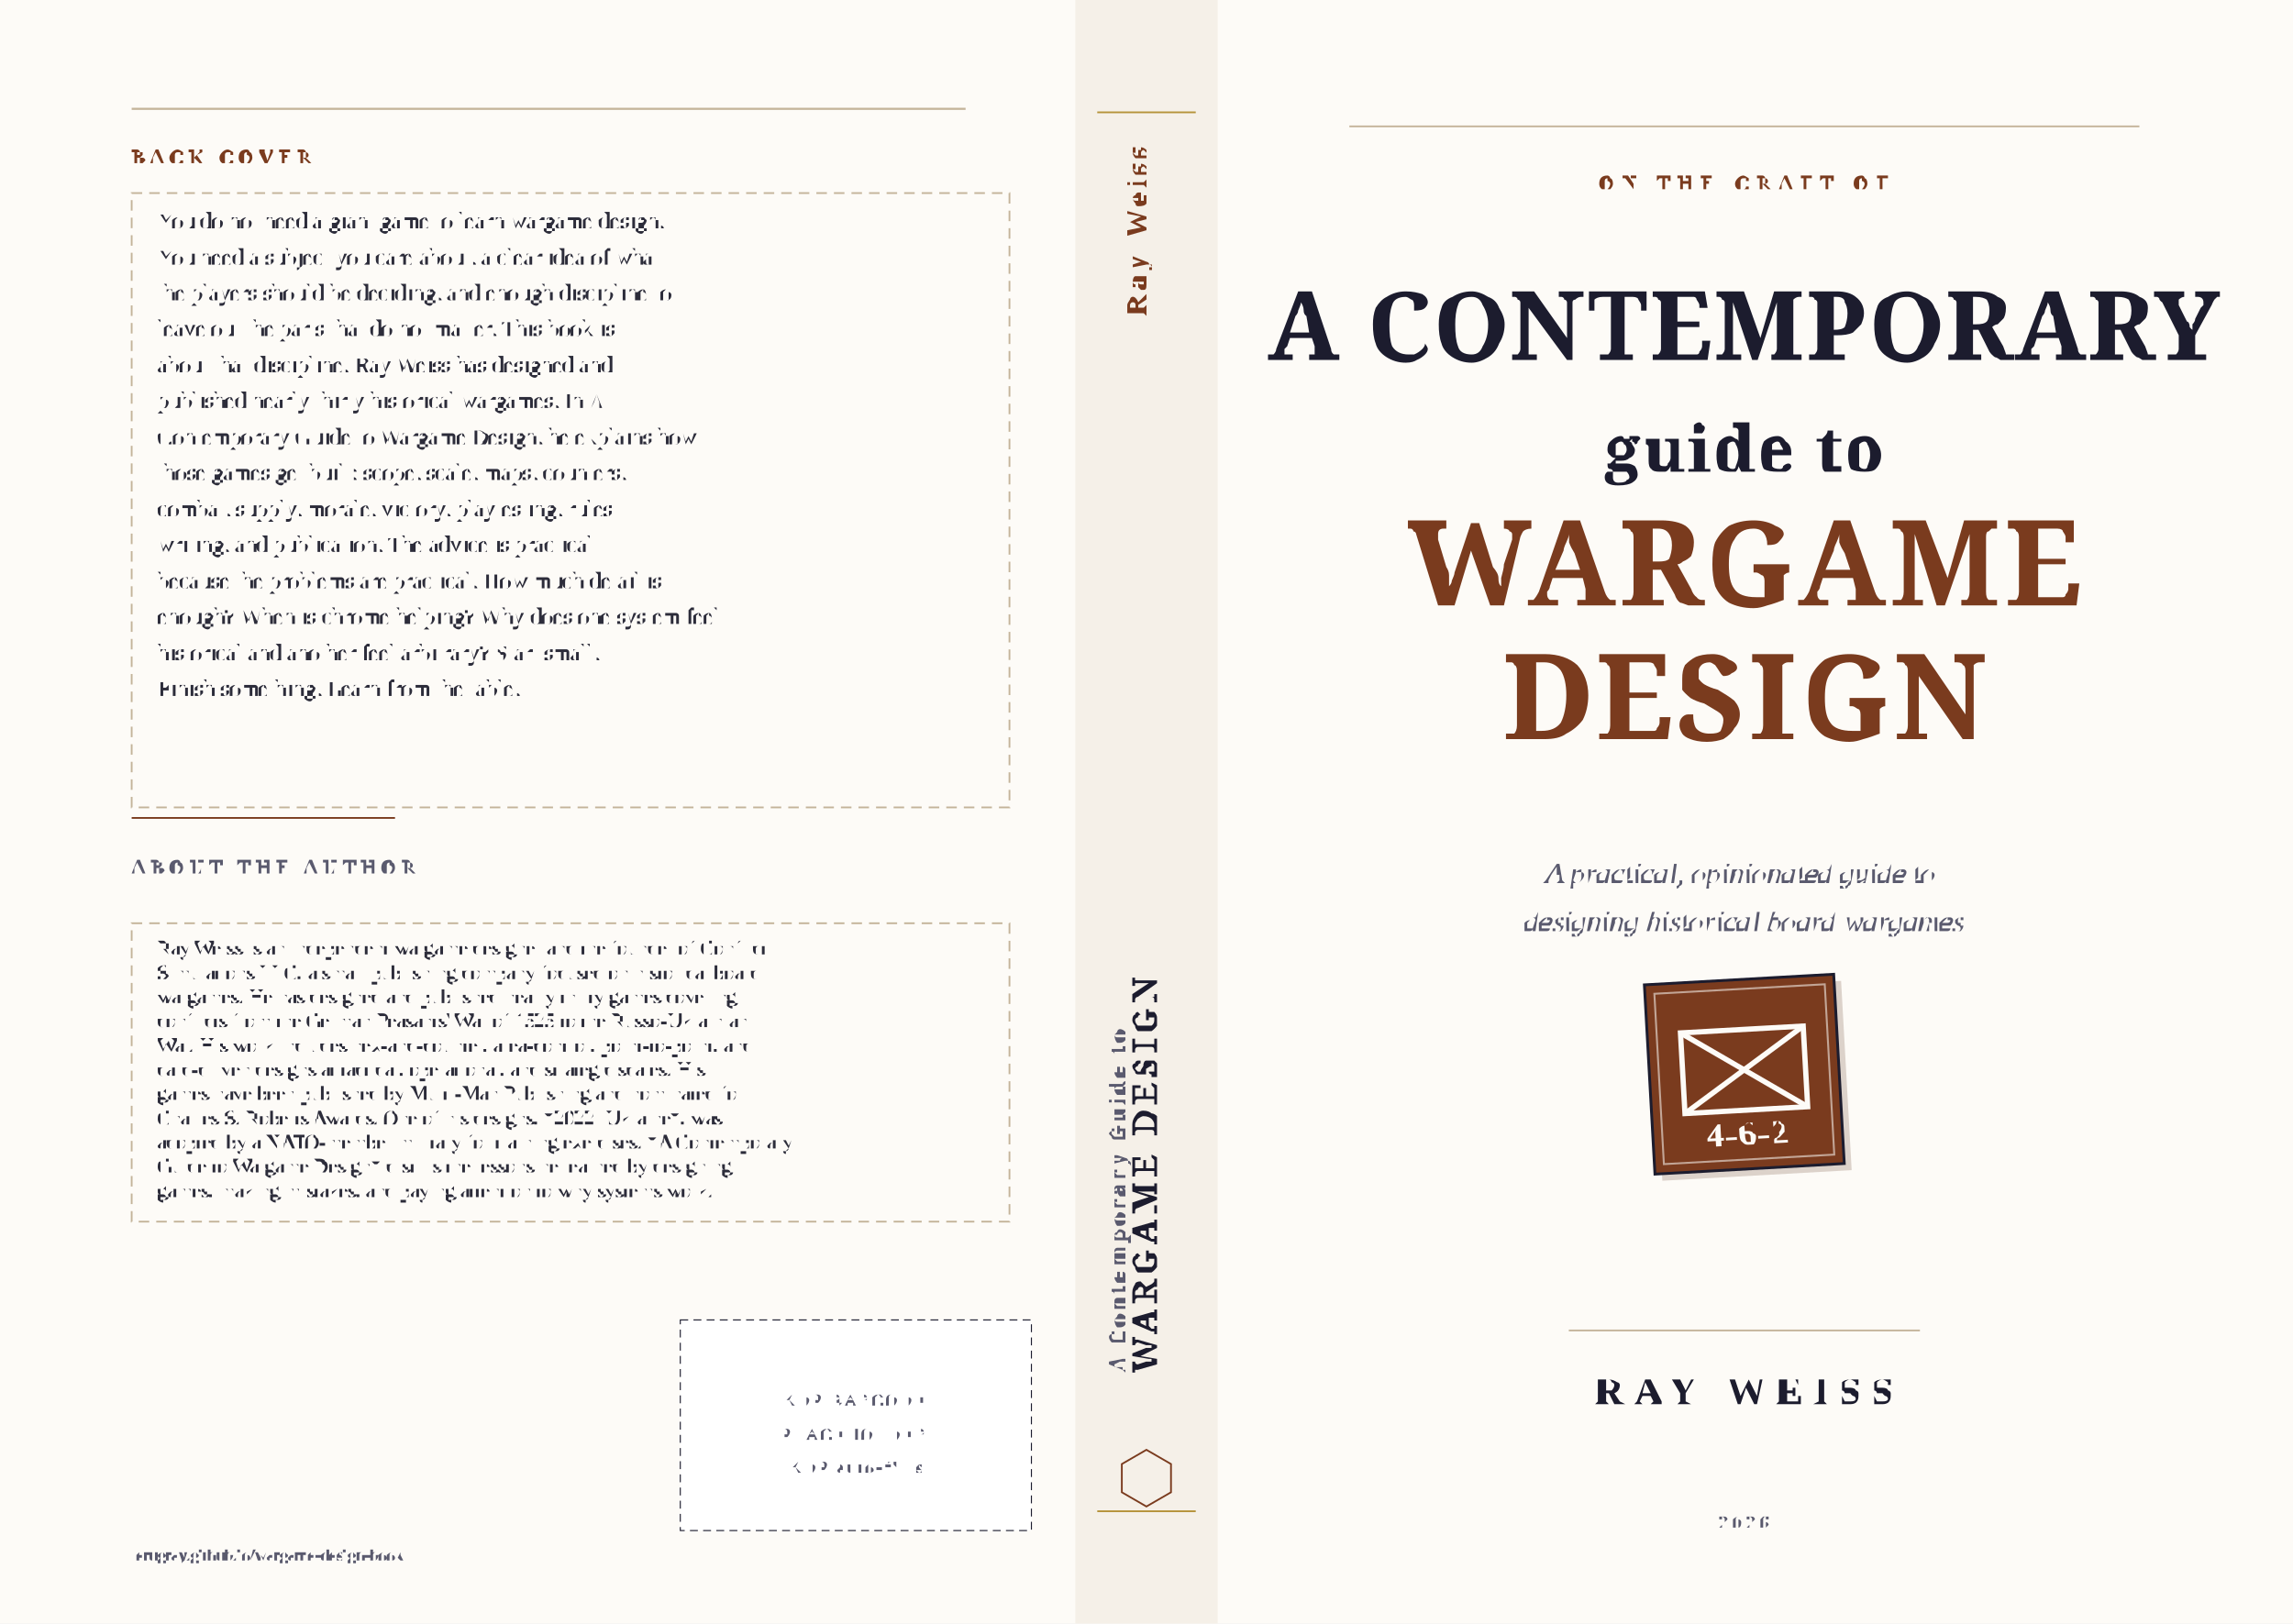
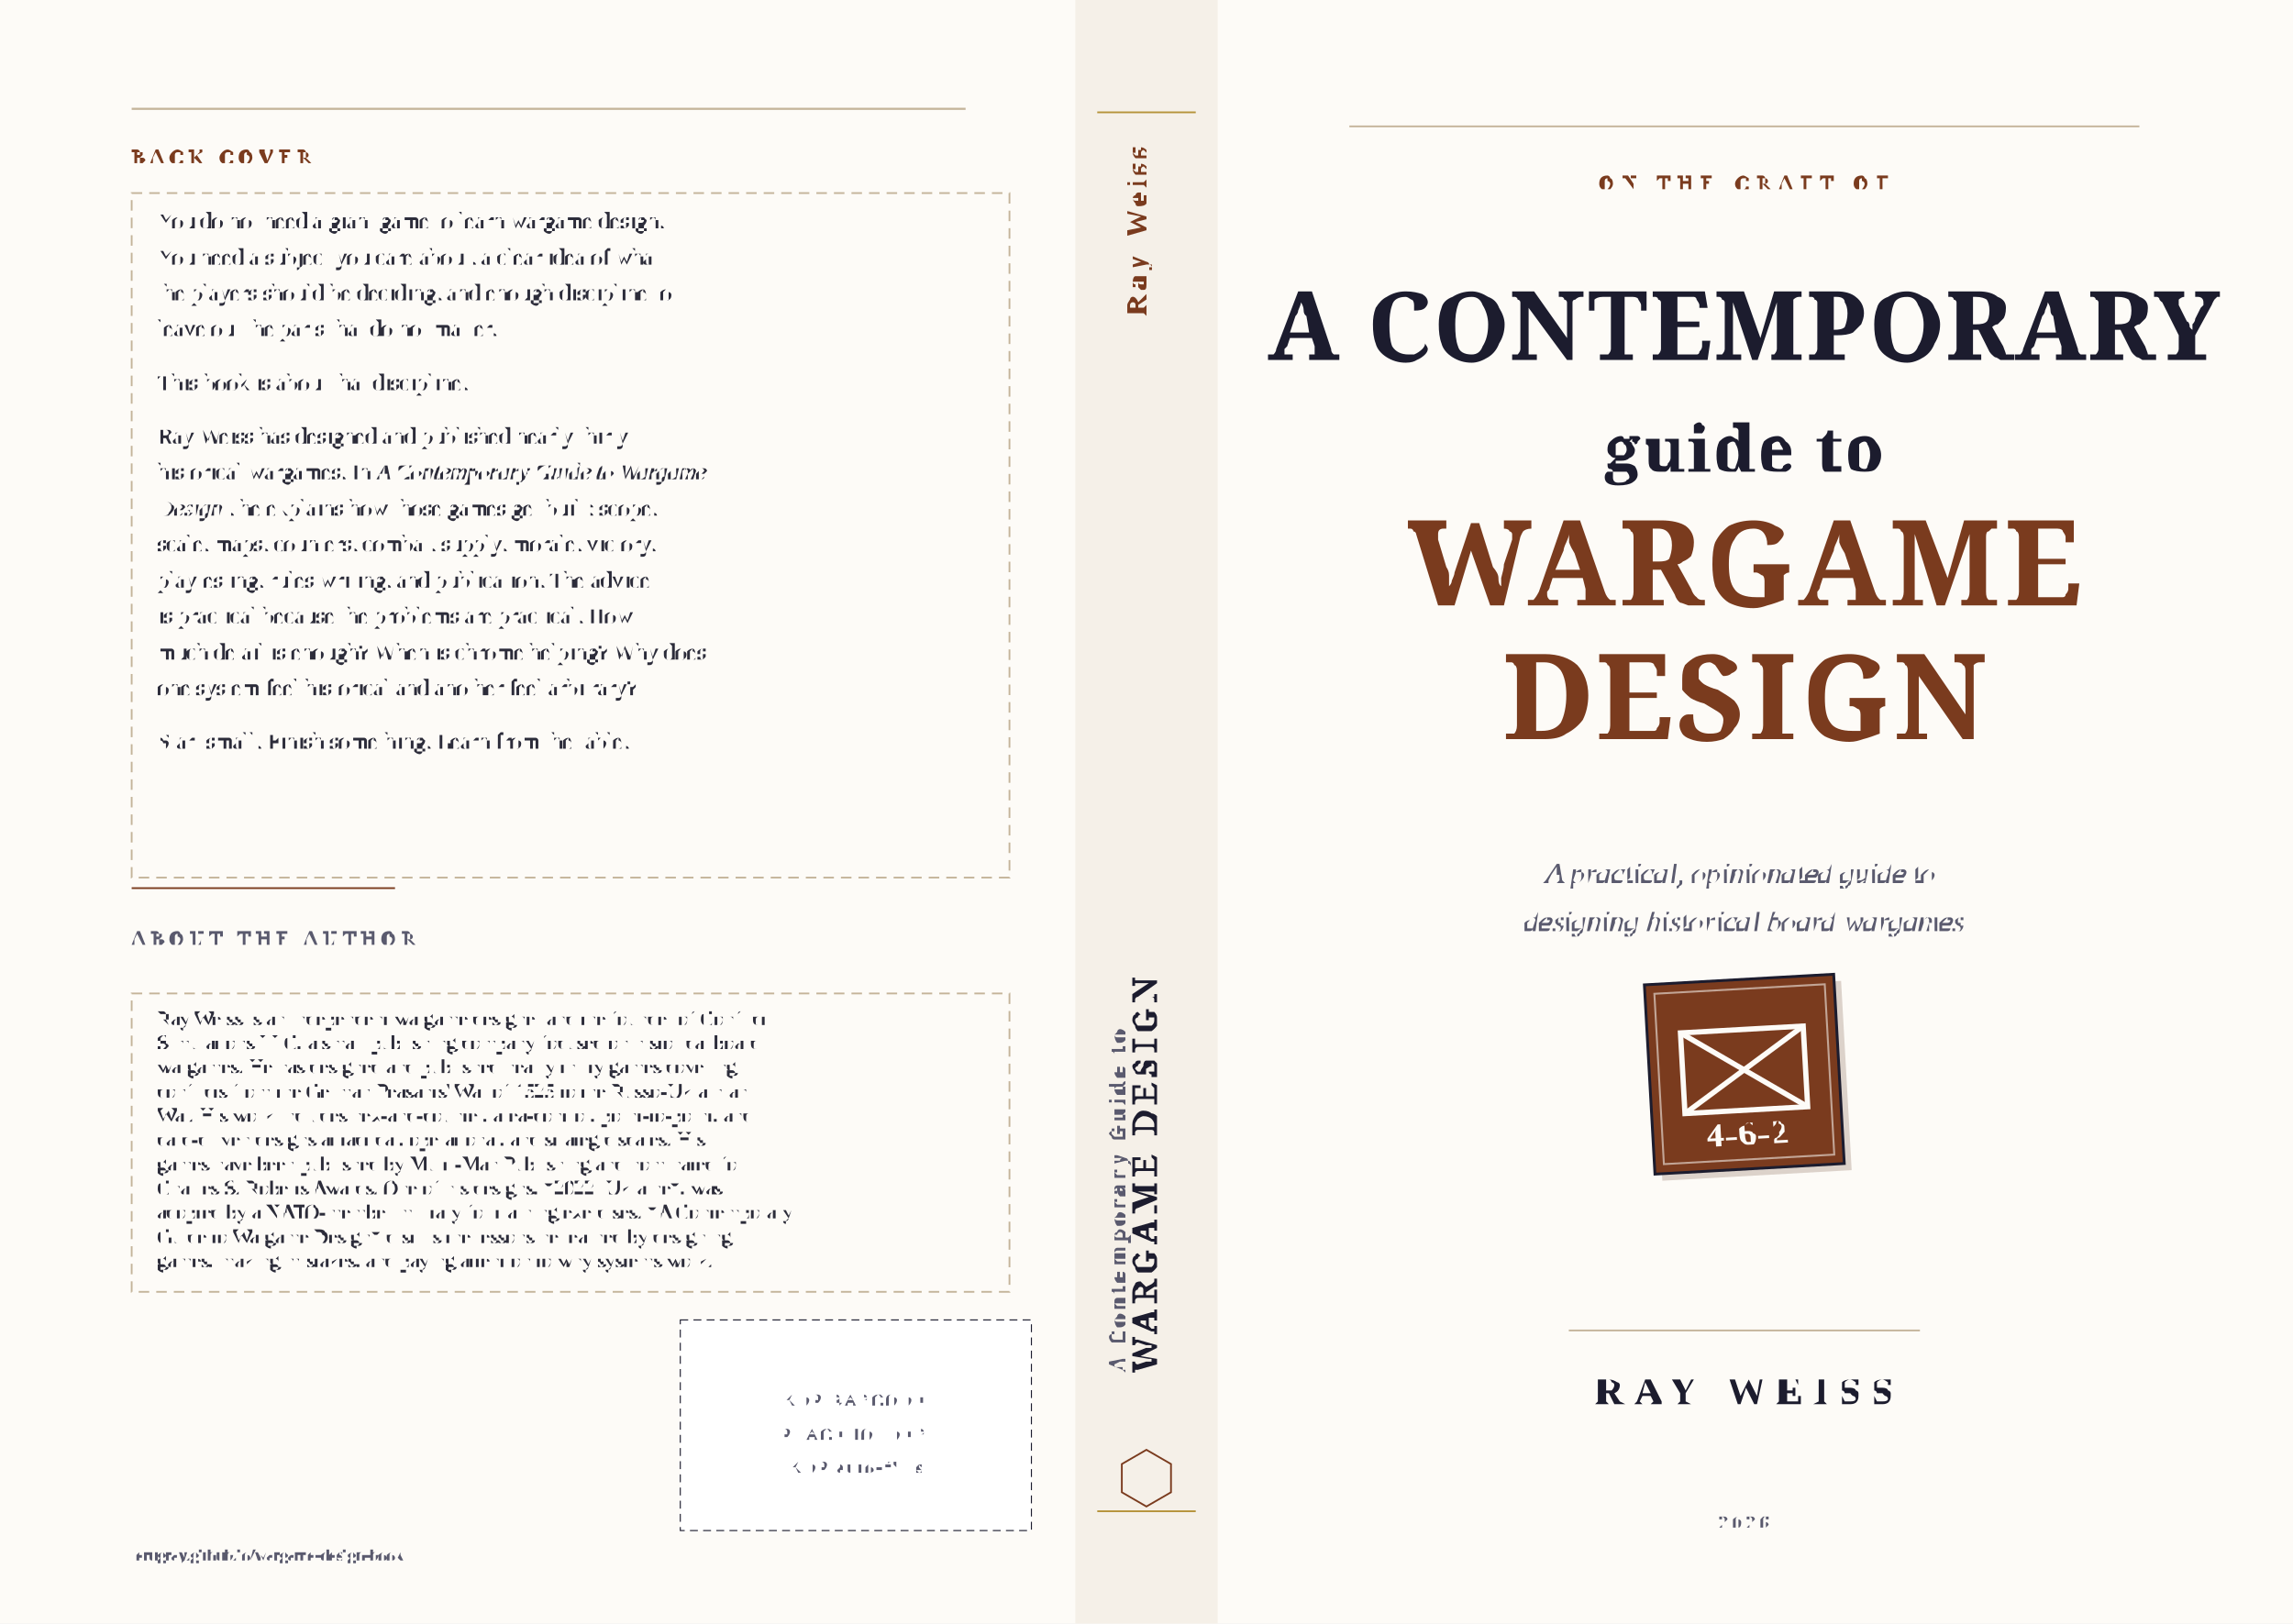
<svg xmlns="http://www.w3.org/2000/svg" width="13.061in" height="9.25in" viewBox="0 0 13.061 9.25">
  <defs>
    <style>
      .paper { fill: #fdfbf7; }
      .paper-alt { fill: #f5f0e8; }
      .ink { fill: #1c1c2e; }
      .body { fill: #2c2c3a; }
      .muted { fill: #5a5a6e; }
      .accent { fill: #7a3b1e; }
      .gold { fill: #b5933a; }
      .display { font-family: 'Playfair Display', Georgia, serif; }
      .lora { font-family: Lora, Georgia, 'Times New Roman', serif; }
      .small { font-family: Lora, Georgia, 'Times New Roman', serif; text-transform: uppercase; }
      .guide-trim { fill: none; stroke: #00B8D4; stroke-width: 0.010; }
      .guide-safe { fill: none; stroke: #00B8D4; stroke-width: 0.006; stroke-dasharray: 0.035 0.025; }
      .guide-bleed { fill: none; stroke: #E91E63; stroke-width: 0.010; stroke-dasharray: 0.055 0.040; }
      .guide-spine { fill: none; stroke: #FFB300; stroke-width: 0.009; }
    </style>
  </defs>
  <rect x="0" y="0" width="13.061" height="9.25" class="paper" />
  <rect x="6.125" y="0" width="0.811" height="9.25" class="paper-alt" />
  <g id="back-cover">
    <line x1="0.75" y1="0.62" x2="5.5" y2="0.62" stroke="#c4b49a" stroke-width="0.012" />
    <text x="0.75" y="0.93" class="small accent" font-size="0.111" text-anchor="start" letter-spacing="0.030" font-weight="700">
      <tspan x="0.75" dy="0">BACK COVER</tspan>
    </text>
-     <rect x="0.75" y="1.1" width="5" height="3.5" fill="none" stroke="#c4b49a" stroke-width="0.010" stroke-dasharray="0.060 0.040" />
+     <rect x="0.75" y="1.1" width="5" height="3.9" fill="none" stroke="#c4b49a" stroke-width="0.010" stroke-dasharray="0.060 0.040" />
    <text x="0.9" y="1.3" class="lora body" font-size="0.130" text-anchor="start">
      <tspan x="0.9" dy="0">You do not need a giant game to learn wargame design.</tspan>
      <tspan x="0.9" dy="0.205">You need a subject you care about, a clear idea of what</tspan>
      <tspan x="0.9" dy="0.205">the players should be deciding, and enough discipline to</tspan>
-       <tspan x="0.9" dy="0.205">leave out the parts that do not matter. This book is</tspan>
-       <tspan x="0.9" dy="0.205">about that discipline. Ray Weiss has designed and</tspan>
-       <tspan x="0.9" dy="0.205">published nearly thirty historical wargames. In A</tspan>
-       <tspan x="0.9" dy="0.205">Contemporary Guide to Wargame Design, he explains how</tspan>
-       <tspan x="0.9" dy="0.205">those games get built: scope, scale, maps, counters,</tspan>
-       <tspan x="0.9" dy="0.205">combat, supply, morale, victory, playtesting, rules</tspan>
-       <tspan x="0.9" dy="0.205">writing, and publication. The advice is practical</tspan>
-       <tspan x="0.9" dy="0.205">because the problems are practical. How much detail is</tspan>
-       <tspan x="0.9" dy="0.205">enough? When is chrome helping? Why does one system feel</tspan>
-       <tspan x="0.9" dy="0.205">historical and another feel arbitrary? Start small.</tspan>
-       <tspan x="0.9" dy="0.205">Finish something. Learn from the table. ---</tspan>
+       <tspan x="0.9" dy="0.205">leave out the parts that do not matter.</tspan>
+       <tspan x="0.9" dy="0.305">This book is about that discipline.</tspan>
+       <tspan x="0.9" dy="0.305">Ray Weiss has designed and published nearly thirty</tspan>
+       <tspan x="0.9" dy="0.205">historical wargames. In</tspan>
+       <tspan font-style="italic">A Contemporary Guide to Wargame</tspan>
+       <tspan x="0.9" dy="0.205" font-style="italic">Design</tspan>
+       <tspan>, he explains how those games get built: scope,</tspan>
+       <tspan x="0.9" dy="0.205">scale, maps, counters, combat, supply, morale, victory,</tspan>
+       <tspan x="0.9" dy="0.205">playtesting, rules writing, and publication. The advice</tspan>
+       <tspan x="0.9" dy="0.205">is practical because the problems are practical. How</tspan>
+       <tspan x="0.9" dy="0.205">much detail is enough? When is chrome helping? Why does</tspan>
+       <tspan x="0.9" dy="0.205">one system feel historical and another feel arbitrary?</tspan>
+       <tspan x="0.9" dy="0.305">Start small. Finish something. Learn from the table.</tspan>
    </text>
-     <line x1="0.75" y1="4.66" x2="2.25" y2="4.66" stroke="#7a3b1e" stroke-width="0.010" />
-     <text x="0.75" y="4.98" class="small muted" font-size="0.111" text-anchor="start" letter-spacing="0.030" font-weight="700">
+     <line x1="0.75" y1="5.06" x2="2.25" y2="5.06" stroke="#7a3b1e" stroke-width="0.010" />
+     <text x="0.75" y="5.38" class="small muted" font-size="0.111" text-anchor="start" letter-spacing="0.030" font-weight="700">
      <tspan x="0.75" dy="0">ABOUT THE AUTHOR</tspan>
    </text>
-     <rect x="0.75" y="5.26" width="5" height="1.7" fill="none" stroke="#c4b49a" stroke-width="0.010" stroke-dasharray="0.060 0.040" />
-     <text x="0.9" y="5.44" class="lora body" font-size="0.115" text-anchor="start">
+     <rect x="0.75" y="5.66" width="5" height="1.7" fill="none" stroke="#c4b49a" stroke-width="0.010" stroke-dasharray="0.060 0.040" />
+     <text x="0.9" y="5.84" class="lora body" font-size="0.115" text-anchor="start">
      <tspan x="0.9" dy="0">Ray Weiss is an independent wargame designer and the founder of Conflict</tspan>
      <tspan x="0.9" dy="0.138">Simulations LLC, a small publishing company focused on historical board</tspan>
      <tspan x="0.9" dy="0.138">wargames. He has designed and published nearly thirty games covering</tspan>
      <tspan x="0.9" dy="0.138">conflicts from the German Peasants' War of 1525 to the Russo-Ukrainian</tspan>
      <tspan x="0.9" dy="0.138">War. His work includes hex-and-counter, area-control, point-to-point, and</tspan>
      <tspan x="0.9" dy="0.138">card-driven designs at tactical, operational, and strategic scales. His</tspan>
      <tspan x="0.9" dy="0.138">games have been published by Multi-Man Publishing and nominated for</tspan>
      <tspan x="0.9" dy="0.138">Charles S. Roberts Awards. One of his designs, *2022: Ukraine*, was</tspan>
      <tspan x="0.9" dy="0.138">adopted by a NATO-member military for training exercises. *A Contemporary</tspan>
      <tspan x="0.9" dy="0.138">Guide to Wargame Design* distills the lessons he learned by designing</tspan>
      <tspan x="0.9" dy="0.138">games, making mistakes, and paying attention to why systems work.</tspan>
    </text>
    <rect x="3.875" y="7.52" width="2" height="1.2" fill="#ffffff" stroke="#1c1c2e" stroke-width="0.006" stroke-dasharray="0.045 0.030" />
    <text x="4.875" y="8.01" class="small muted" font-size="0.090" text-anchor="middle" letter-spacing="0.018">
      <tspan x="4.875" dy="0">KDP BARCODE</tspan>
      <tspan x="4.875" dy="0.19">PLACEHOLDER</tspan>
      <tspan x="4.875" dy="0.19">KDP auto-fills</tspan>
    </text>
    <text x="0.75" y="8.89" class="lora muted" font-size="0.095" text-anchor="start">
      <tspan x="0.75" dy="0">lerugray.github.io/wargame-design-book</tspan>
    </text>
  </g>
  <g id="spine">
    <line x1="6.25" y1="0.64" x2="6.811" y2="0.64" stroke="#b5933a" stroke-width="0.010" />
    <line x1="6.25" y1="8.61" x2="6.811" y2="8.61" stroke="#b5933a" stroke-width="0.010" />
    <g transform="translate(6.4104 7.82) rotate(-90)">
      <text class="display muted" font-size="0.125" font-weight="700" letter-spacing="0.016">A Contemporary Guide to</text>
    </g>
    <g transform="translate(6.5904 7.82) rotate(-90)">
      <text class="display ink" font-size="0.190" font-weight="900" letter-spacing="0.030">WARGAME DESIGN</text>
    </g>
    <g transform="translate(6.5304 1.8) rotate(-90)">
      <text class="lora accent" font-size="0.167" font-weight="700" letter-spacing="0.028">Ray Weiss</text>
    </g>
    <polygon points="6.53,8.26 6.67,8.341 6.67,8.502 6.53,8.583 6.39,8.502 6.39,8.341" fill="none" stroke="#7a3b1e" stroke-width="0.010" />
  </g>
  <g id="front-cover">
    <line x1="7.686" y1="0.72" x2="12.186" y2="0.72" stroke="#c4b49a" stroke-width="0.010" />
    <text x="9.936" y="1.08" class="small accent" font-size="0.111" text-anchor="middle" letter-spacing="0.045" font-weight="700">
      <tspan x="9.936" dy="0">ON THE CRAFT OF</tspan>
    </text>
    <text x="9.936" y="2.05" class="display ink" font-size="0.545" text-anchor="middle" font-weight="800" letter-spacing="0.008">
      <tspan x="9.936" dy="0">A CONTEMPORARY</tspan>
    </text>
    <text x="9.936" y="2.69" class="display ink" font-size="0.360" text-anchor="middle" font-weight="700" letter-spacing="0.018">
      <tspan x="9.936" dy="0">guide to</tspan>
    </text>
    <text x="9.936" y="3.45" class="display accent" font-size="0.665" text-anchor="middle" font-weight="900" letter-spacing="0.022">
      <tspan x="9.936" dy="0">WARGAME</tspan>
    </text>
    <text x="9.936" y="4.21" class="display accent" font-size="0.665" text-anchor="middle" font-weight="900" letter-spacing="0.022">
      <tspan x="9.936" dy="0">DESIGN</tspan>
    </text>
    <text x="9.936" y="5.03" class="lora muted" font-size="0.167" text-anchor="middle" font-style="italic">
      <tspan x="9.936" dy="0">A practical, opinionated guide to</tspan>
      <tspan x="9.936" dy="0.275">designing historical board wargames</tspan>
    </text>
    <g id="counter" transform="translate(9.9357 6.12) rotate(-3.2)">
      <rect x="-0.5" y="-0.5" width="1.08" height="1.08" fill="#5a2c14" opacity="0.20" />
      <rect x="-0.54" y="-0.54" width="1.08" height="1.08" fill="#7a3b1e" stroke="#1c1c2e" stroke-width="0.016" />
      <rect x="-0.486" y="-0.486" width="0.972" height="0.972" fill="none" stroke="#fdfbf7" stroke-width="0.011" opacity="0.55" />
      <rect x="-0.35" y="-0.255" width="0.7" height="0.46" fill="none" stroke="#fdfbf7" stroke-width="0.030" />
      <line x1="-0.35" y1="-0.255" x2="0.35" y2="0.205" stroke="#fdfbf7" stroke-width="0.030" />
      <line x1="0.35" y1="-0.255" x2="-0.35" y2="0.205" stroke="#fdfbf7" stroke-width="0.030" />
      <text class="lora" x="0" y="0.405" text-anchor="middle" font-size="0.194" font-weight="700" fill="#fdfbf7" letter-spacing="0.010">4-6-2</text>
    </g>
    <line x1="8.936" y1="7.58" x2="10.936" y2="7.58" stroke="#c4b49a" stroke-width="0.010" />
    <text x="9.936" y="8" class="lora ink" font-size="0.225" text-anchor="middle" font-weight="700" letter-spacing="0.060">
      <tspan x="9.936" dy="0">RAY WEISS</tspan>
    </text>
    <text x="9.936" y="8.7" class="lora muted" font-size="0.095" text-anchor="middle" letter-spacing="0.030">
      <tspan x="9.936" dy="0">2026</tspan>
    </text>
  </g>
</svg>
